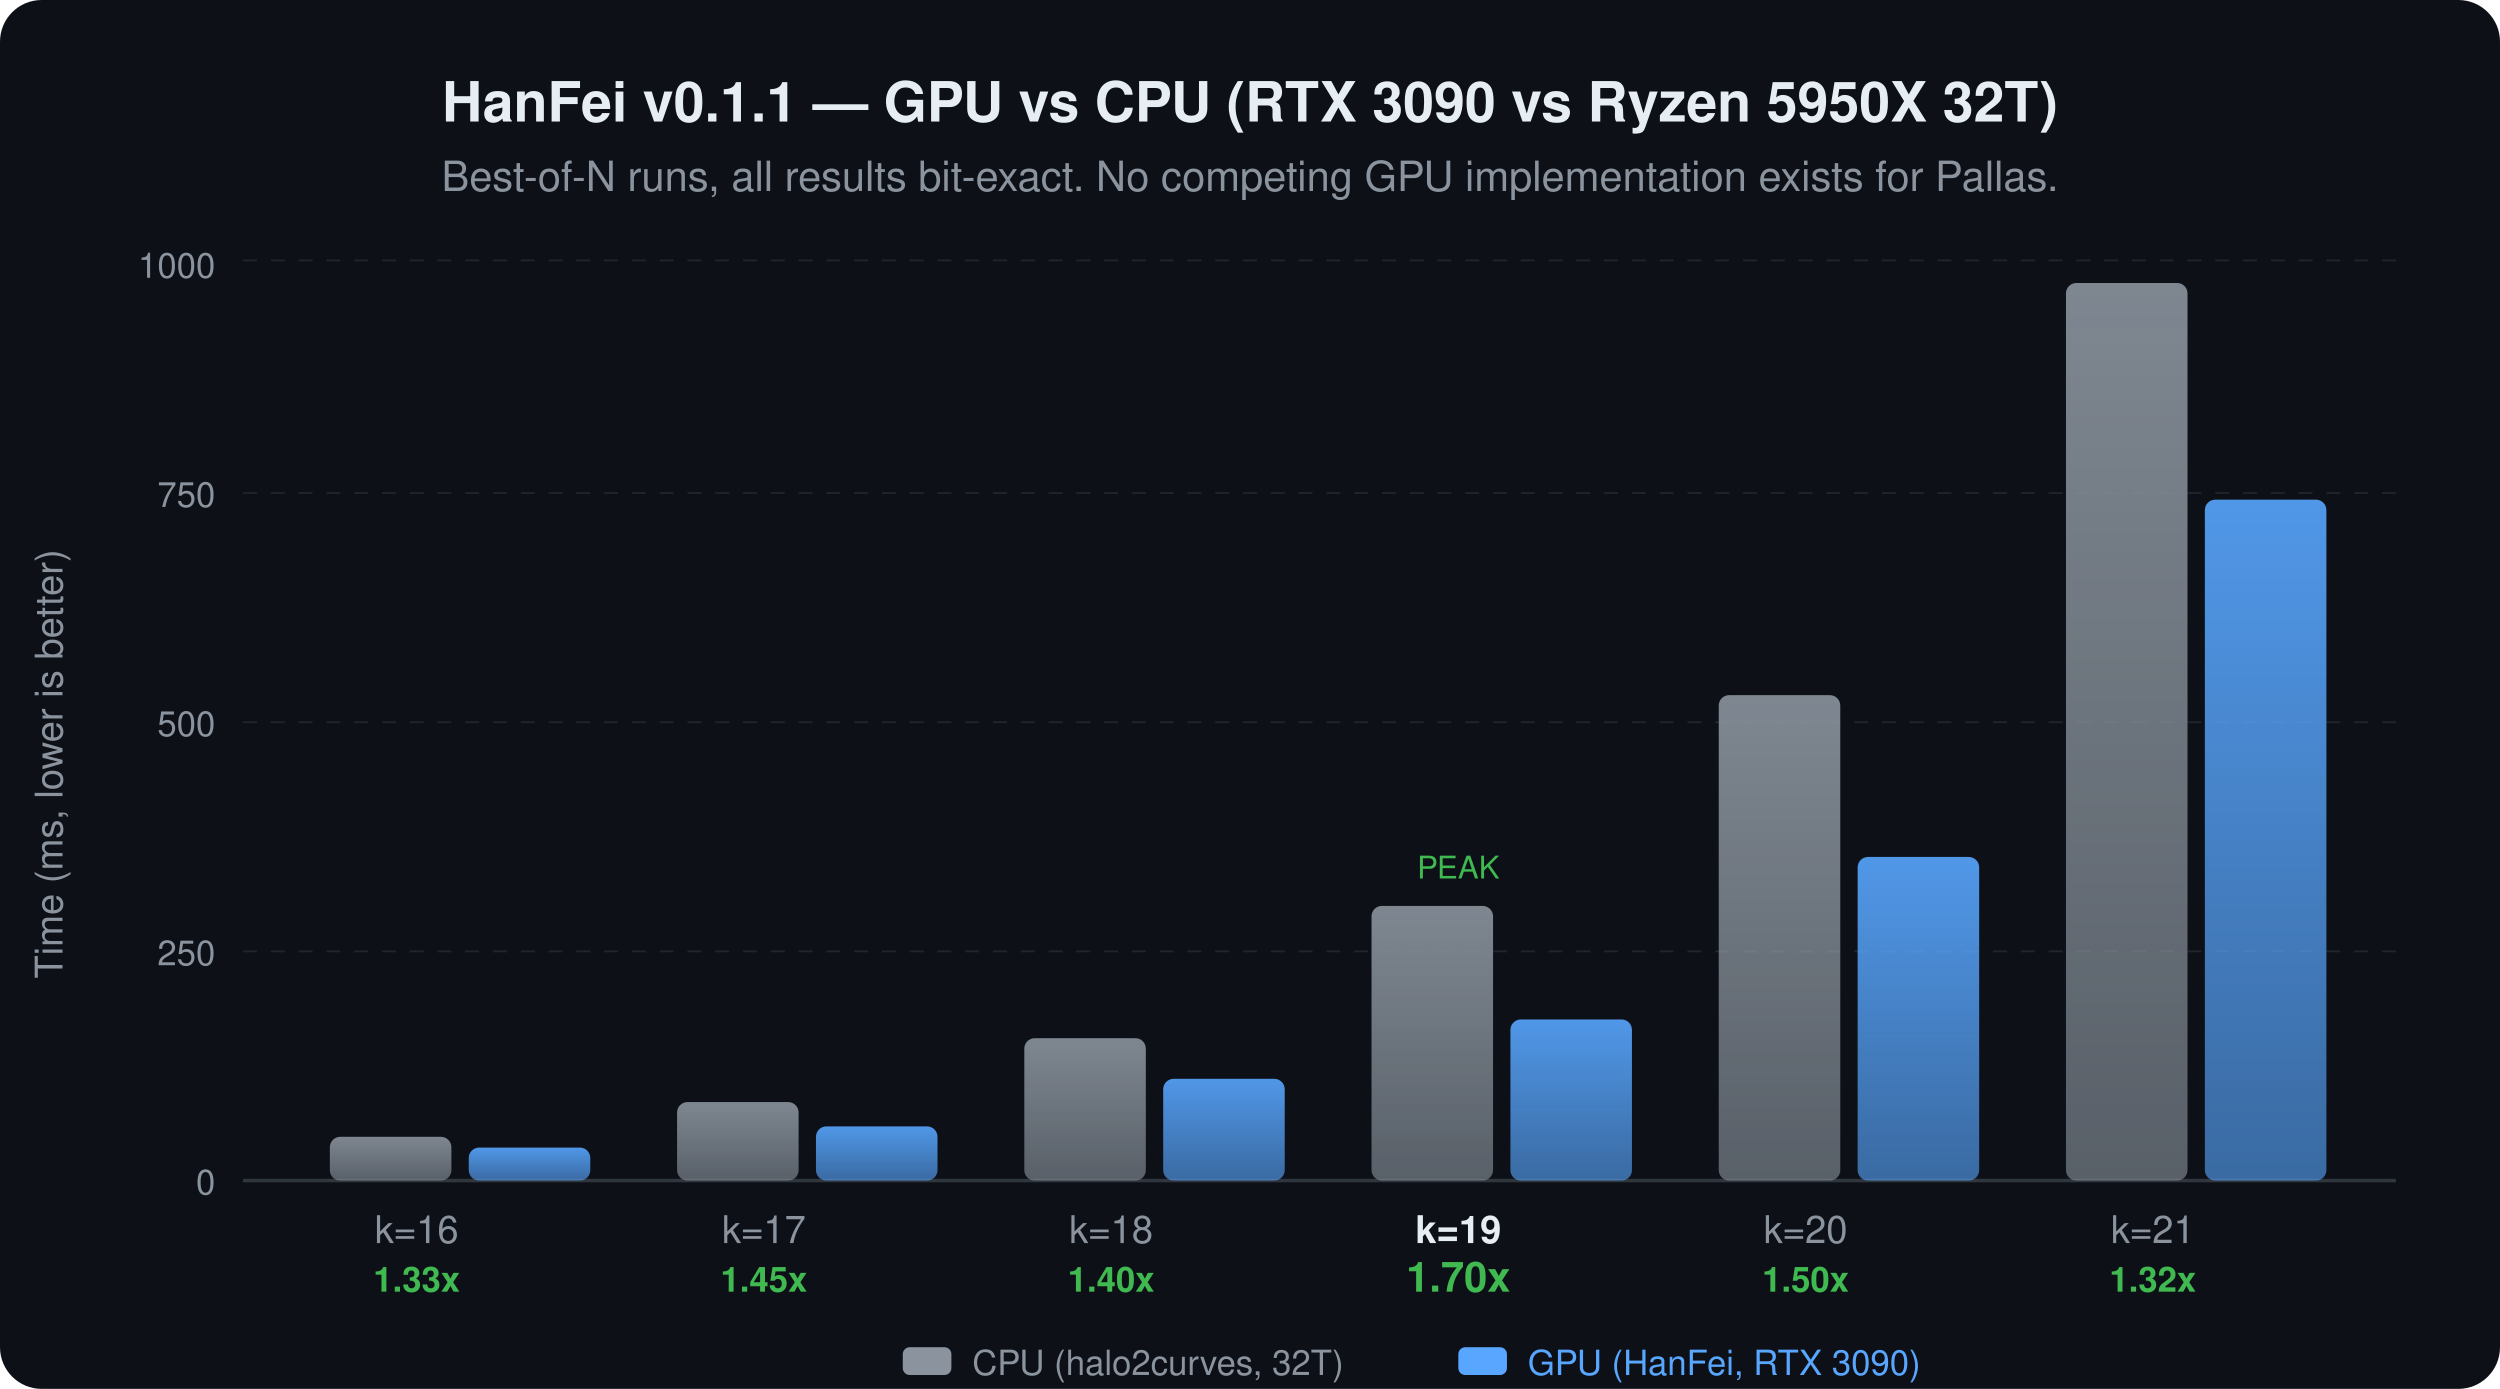
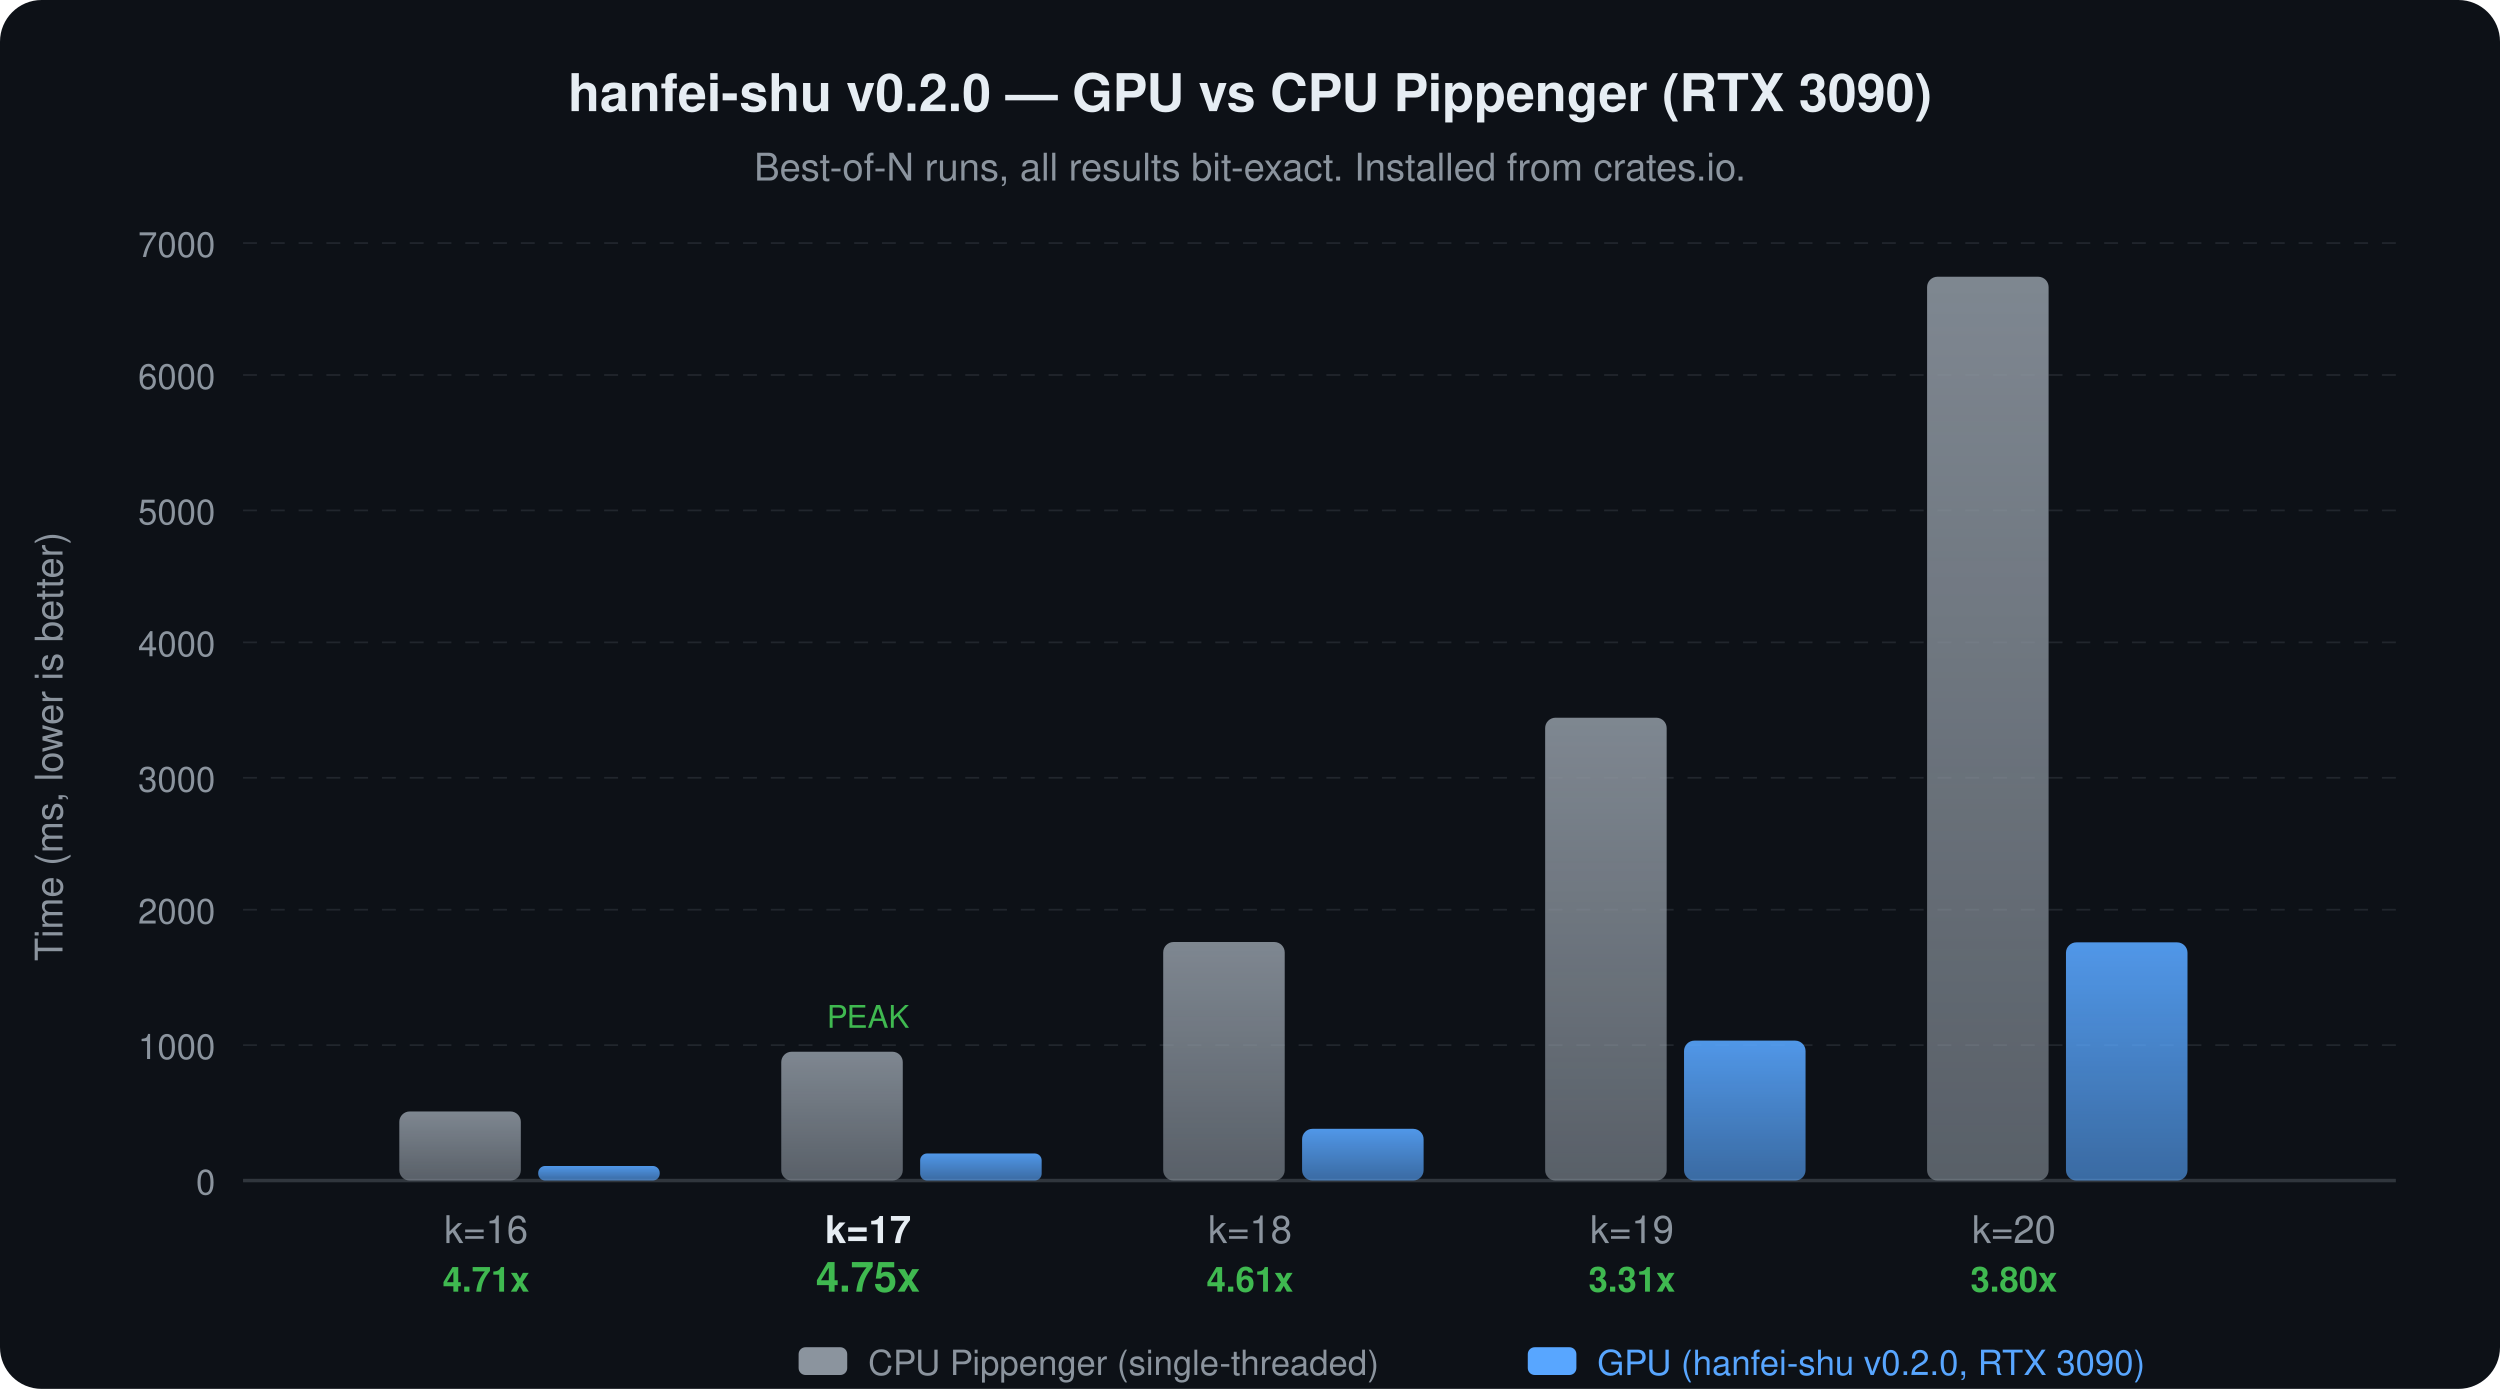
<svg xmlns="http://www.w3.org/2000/svg" viewBox="0 0 720 400" font-family="-apple-system,BlinkMacSystemFont,'Segoe UI',Helvetica,Arial,sans-serif">
  <defs>
    <linearGradient id="gpuGrad" x1="0" y1="0" x2="0" y2="1">
      <stop offset="0%" stop-color="#58a6ff" stop-opacity="0.9" />
      <stop offset="100%" stop-color="#58a6ff" stop-opacity="0.6" />
    </linearGradient>
    <linearGradient id="cpuGrad" x1="0" y1="0" x2="0" y2="1">
      <stop offset="0%" stop-color="#8b949e" stop-opacity="0.9" />
      <stop offset="100%" stop-color="#8b949e" stop-opacity="0.6" />
    </linearGradient>
  </defs>
  <rect width="720" height="400" rx="12" fill="#0d1117" />
-   <text x="360" y="35" text-anchor="middle" fill="#e6edf3" font-size="16" font-weight="700">HanFei v0.1.1 — GPU vs CPU (RTX 3090 vs Ryzen 5950X 32T)</text>
-   <text x="360" y="55" text-anchor="middle" fill="#8b949e" font-size="12">Best-of-N runs, all results bit-exact. No competing GPU implementation exists for Pallas.</text>
-   <text x="18" y="220" text-anchor="middle" fill="#8b949e" font-size="11" transform="rotate(-90,18,220)">Time (ms, lower is better)</text>
+   <text x="360" y="32" text-anchor="middle" fill="#e6edf3" font-size="15" font-weight="700">hanfei-shu v0.2.0 — GPU vs CPU Pippenger (RTX 3090)</text>
+   <text x="360" y="52" text-anchor="middle" fill="#8b949e" font-size="11">Best-of-N runs, all results bit-exact. Installed from crates.io.</text>
+   <text x="18" y="215" text-anchor="middle" fill="#8b949e" font-size="11" transform="rotate(-90,18,215)">Time (ms, lower is better)</text>
  <line x1="70" y1="340" x2="690" y2="340" stroke="#30363d" stroke-width="1" />
-   <line x1="70" y1="274" x2="690" y2="274" stroke="#21262d" stroke-width="0.5" stroke-dasharray="4" />
-   <line x1="70" y1="208" x2="690" y2="208" stroke="#21262d" stroke-width="0.5" stroke-dasharray="4" />
-   <line x1="70" y1="142" x2="690" y2="142" stroke="#21262d" stroke-width="0.5" stroke-dasharray="4" />
-   <line x1="70" y1="75" x2="690" y2="75" stroke="#21262d" stroke-width="0.5" stroke-dasharray="4" />
+   <line x1="70" y1="301" x2="690" y2="301" stroke="#21262d" stroke-width="0.5" stroke-dasharray="4" />
+   <line x1="70" y1="262" x2="690" y2="262" stroke="#21262d" stroke-width="0.5" stroke-dasharray="4" />
+   <line x1="70" y1="224" x2="690" y2="224" stroke="#21262d" stroke-width="0.5" stroke-dasharray="4" />
+   <line x1="70" y1="185" x2="690" y2="185" stroke="#21262d" stroke-width="0.5" stroke-dasharray="4" />
+   <line x1="70" y1="147" x2="690" y2="147" stroke="#21262d" stroke-width="0.5" stroke-dasharray="4" />
+   <line x1="70" y1="108" x2="690" y2="108" stroke="#21262d" stroke-width="0.5" stroke-dasharray="4" />
+   <line x1="70" y1="70" x2="690" y2="70" stroke="#21262d" stroke-width="0.5" stroke-dasharray="4" />
  <text x="62" y="344" text-anchor="end" fill="#8b949e" font-size="10">0</text>
-   <text x="62" y="278" text-anchor="end" fill="#8b949e" font-size="10">250</text>
-   <text x="62" y="212" text-anchor="end" fill="#8b949e" font-size="10">500</text>
-   <text x="62" y="146" text-anchor="end" fill="#8b949e" font-size="10">750</text>
-   <text x="62" y="80" text-anchor="end" fill="#8b949e" font-size="10">1000</text>
-   <rect x="95" y="327.4" width="35" height="12.6" rx="3" fill="url(#cpuGrad)" />
-   <rect x="135" y="330.5" width="35" height="9.5" rx="3" fill="url(#gpuGrad)" />
-   <text x="120" y="358" text-anchor="middle" fill="#8b949e" font-size="11">k=16</text>
-   <text x="120" y="372" text-anchor="middle" fill="#3fb950" font-size="10" font-weight="600">1.33x</text>
-   <rect x="195" y="317.4" width="35" height="22.6" rx="3" fill="url(#cpuGrad)" />
-   <rect x="235" y="324.4" width="35" height="15.6" rx="3" fill="url(#gpuGrad)" />
-   <text x="220" y="358" text-anchor="middle" fill="#8b949e" font-size="11">k=17</text>
-   <text x="220" y="372" text-anchor="middle" fill="#3fb950" font-size="10" font-weight="600">1.45x</text>
-   <rect x="295" y="299.0" width="35" height="41.0" rx="3" fill="url(#cpuGrad)" />
-   <rect x="335" y="310.7" width="35" height="29.3" rx="3" fill="url(#gpuGrad)" />
-   <text x="320" y="358" text-anchor="middle" fill="#8b949e" font-size="11">k=18</text>
-   <text x="320" y="372" text-anchor="middle" fill="#3fb950" font-size="10" font-weight="600">1.40x</text>
-   <rect x="395" y="260.9" width="35" height="79.1" rx="3" fill="url(#cpuGrad)" />
-   <rect x="435" y="293.6" width="35" height="46.4" rx="3" fill="url(#gpuGrad)" />
-   <text x="420" y="358" text-anchor="middle" fill="#e6edf3" font-size="11" font-weight="700">k=19</text>
-   <text x="420" y="372" text-anchor="middle" fill="#3fb950" font-size="12" font-weight="700">1.70x</text>
-   <text x="420" y="253" text-anchor="middle" fill="#3fb950" font-size="9">PEAK</text>
-   <rect x="495" y="200.2" width="35" height="139.8" rx="3" fill="url(#cpuGrad)" />
-   <rect x="535" y="246.8" width="35" height="93.2" rx="3" fill="url(#gpuGrad)" />
-   <text x="520" y="358" text-anchor="middle" fill="#8b949e" font-size="11">k=20</text>
-   <text x="520" y="372" text-anchor="middle" fill="#3fb950" font-size="10" font-weight="600">1.50x</text>
-   <rect x="595" y="81.5" width="35" height="258.5" rx="3" fill="url(#cpuGrad)" />
-   <rect x="635" y="143.9" width="35" height="196.1" rx="3" fill="url(#gpuGrad)" />
-   <text x="620" y="358" text-anchor="middle" fill="#8b949e" font-size="11">k=21</text>
-   <text x="620" y="372" text-anchor="middle" fill="#3fb950" font-size="10" font-weight="600">1.32x</text>
-   <rect x="260" y="388" width="14" height="8" rx="2" fill="#8b949e" />
-   <text x="280" y="396" fill="#8b949e" font-size="10">CPU (halo2curves, 32T)</text>
-   <rect x="420" y="388" width="14" height="8" rx="2" fill="#58a6ff" />
-   <text x="440" y="396" fill="#58a6ff" font-size="10">GPU (HanFei, RTX 3090)</text>
+   <text x="62" y="305" text-anchor="end" fill="#8b949e" font-size="10">1000</text>
+   <text x="62" y="266" text-anchor="end" fill="#8b949e" font-size="10">2000</text>
+   <text x="62" y="228" text-anchor="end" fill="#8b949e" font-size="10">3000</text>
+   <text x="62" y="189" text-anchor="end" fill="#8b949e" font-size="10">4000</text>
+   <text x="62" y="151" text-anchor="end" fill="#8b949e" font-size="10">5000</text>
+   <text x="62" y="112" text-anchor="end" fill="#8b949e" font-size="10">6000</text>
+   <text x="62" y="74" text-anchor="end" fill="#8b949e" font-size="10">7000</text>
+   <rect x="115" y="320.1" width="35" height="19.9" rx="3" fill="url(#cpuGrad)" />
+   <rect x="155" y="335.8" width="35" height="4.2" rx="2" fill="url(#gpuGrad)" />
+   <text x="140" y="358" text-anchor="middle" fill="#8b949e" font-size="11">k=16</text>
+   <text x="140" y="372" text-anchor="middle" fill="#3fb950" font-size="10" font-weight="600">4.71x</text>
+   <rect x="225" y="302.9" width="35" height="37.1" rx="3" fill="url(#cpuGrad)" />
+   <rect x="265" y="332.2" width="35" height="7.8" rx="2" fill="url(#gpuGrad)" />
+   <text x="250" y="358" text-anchor="middle" fill="#e6edf3" font-size="11" font-weight="700">k=17</text>
+   <text x="250" y="372" text-anchor="middle" fill="#3fb950" font-size="12" font-weight="700">4.75x</text>
+   <text x="250" y="296" text-anchor="middle" fill="#3fb950" font-size="9">PEAK</text>
+   <rect x="335" y="271.3" width="35" height="68.7" rx="3" fill="url(#cpuGrad)" />
+   <rect x="375" y="325.1" width="35" height="14.9" rx="3" fill="url(#gpuGrad)" />
+   <text x="360" y="358" text-anchor="middle" fill="#8b949e" font-size="11">k=18</text>
+   <text x="360" y="372" text-anchor="middle" fill="#3fb950" font-size="10" font-weight="600">4.61x</text>
+   <rect x="445" y="206.7" width="35" height="133.3" rx="3" fill="url(#cpuGrad)" />
+   <rect x="485" y="299.7" width="35" height="40.3" rx="3" fill="url(#gpuGrad)" />
+   <text x="470" y="358" text-anchor="middle" fill="#8b949e" font-size="11">k=19</text>
+   <text x="470" y="372" text-anchor="middle" fill="#3fb950" font-size="10" font-weight="600">3.31x</text>
+   <rect x="555" y="79.7" width="35" height="260.3" rx="3" fill="url(#cpuGrad)" />
+   <rect x="595" y="271.4" width="35" height="68.6" rx="3" fill="url(#gpuGrad)" />
+   <text x="580" y="358" text-anchor="middle" fill="#8b949e" font-size="11">k=20</text>
+   <text x="580" y="372" text-anchor="middle" fill="#3fb950" font-size="10" font-weight="600">3.80x</text>
+   <rect x="230" y="388" width="14" height="8" rx="2" fill="#8b949e" />
+   <text x="250" y="396" fill="#8b949e" font-size="10">CPU Pippenger (single-threaded)</text>
+   <rect x="440" y="388" width="14" height="8" rx="2" fill="#58a6ff" />
+   <text x="460" y="396" fill="#58a6ff" font-size="10">GPU (hanfei-shu v0.2.0, RTX 3090)</text>
</svg>
